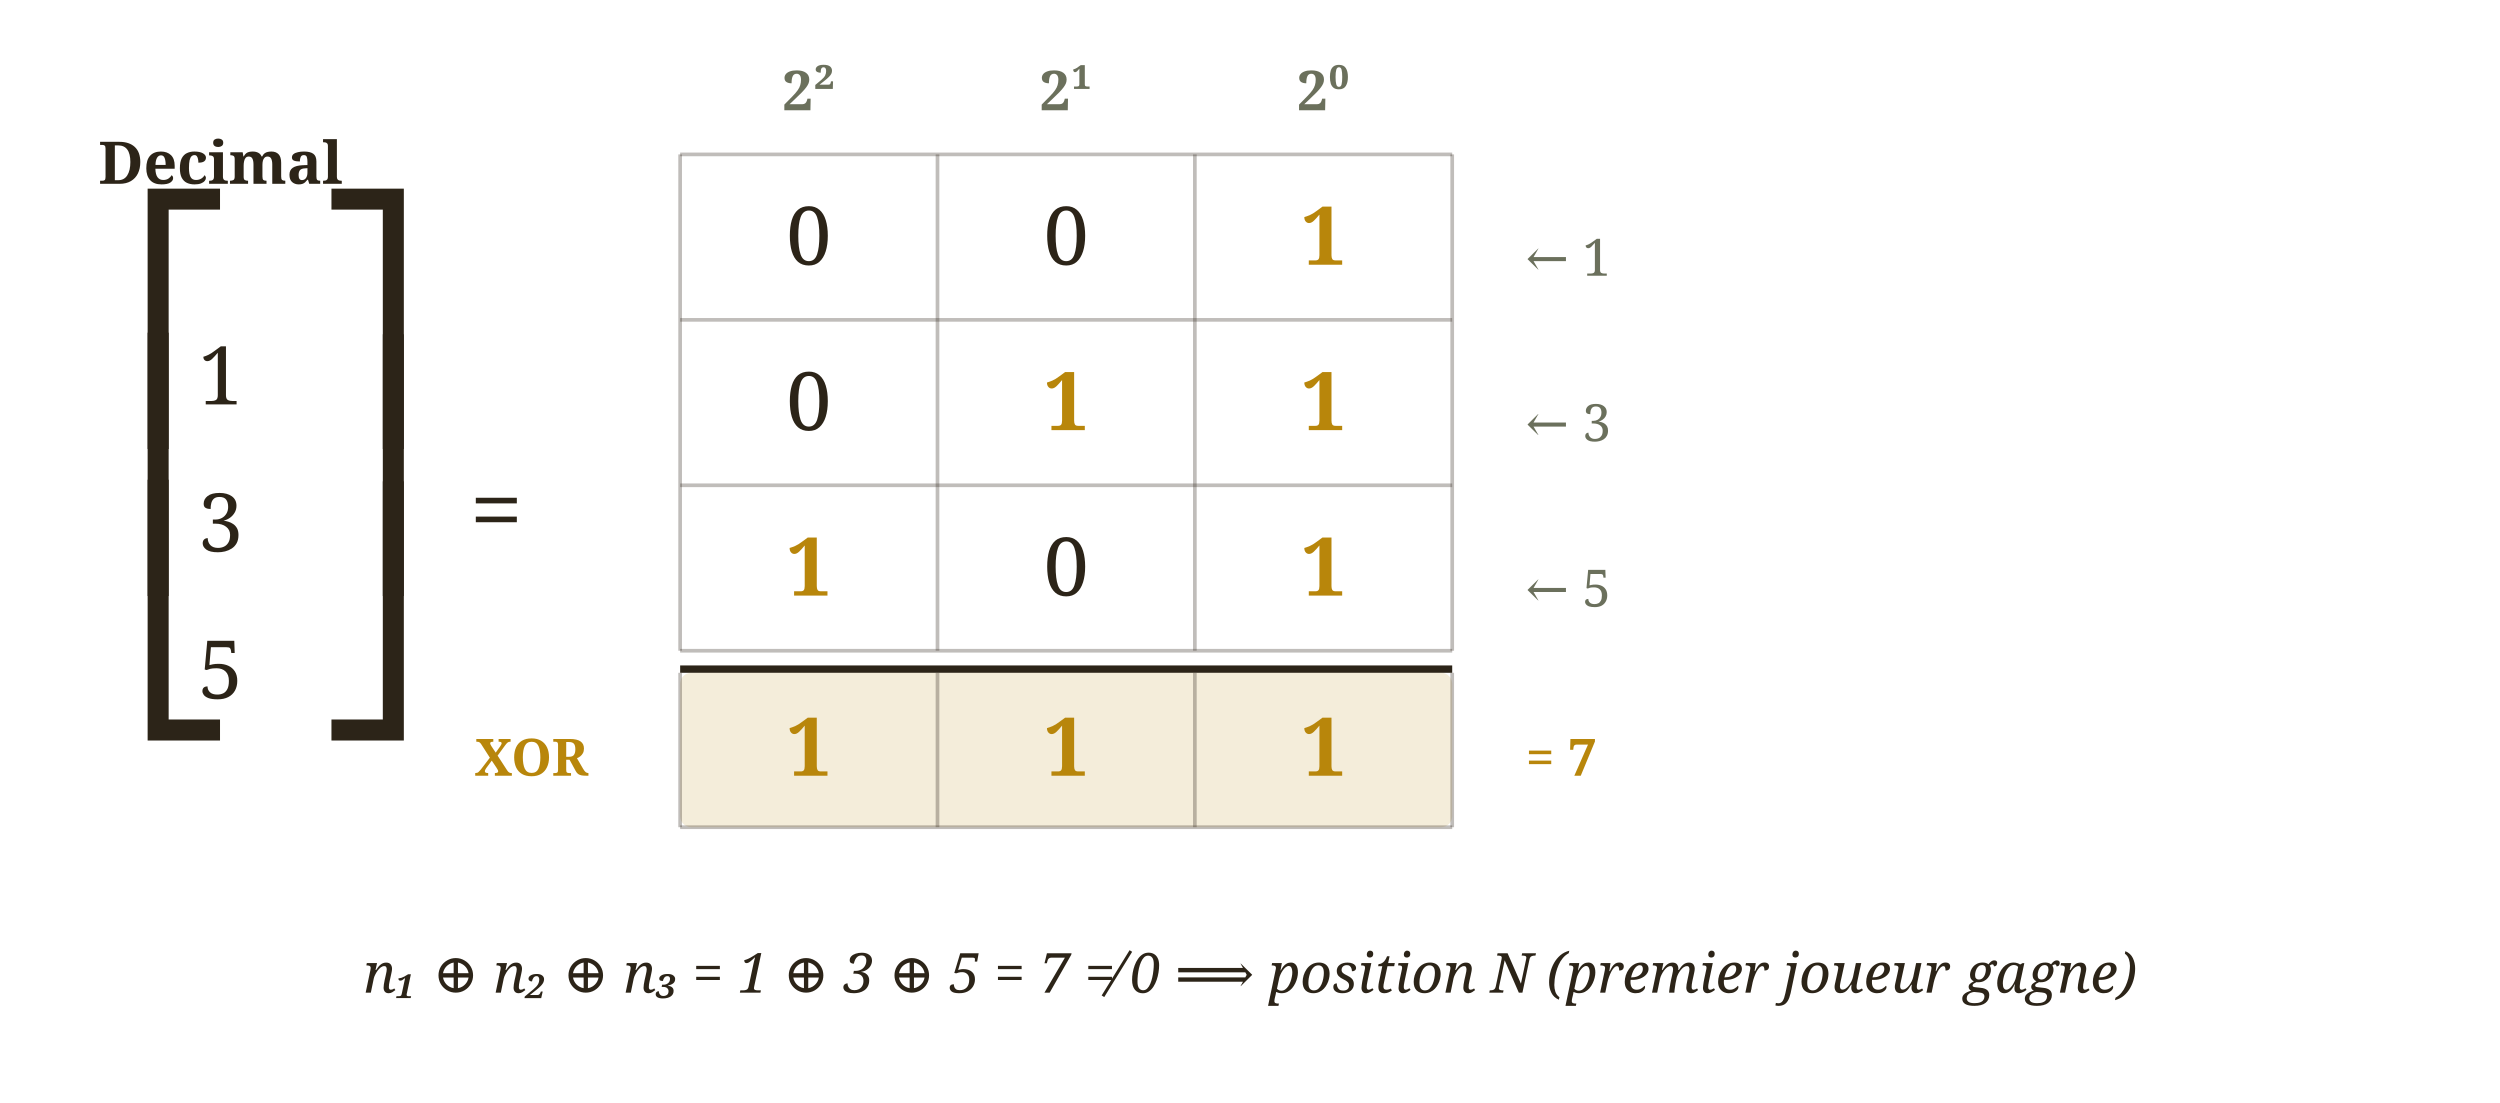
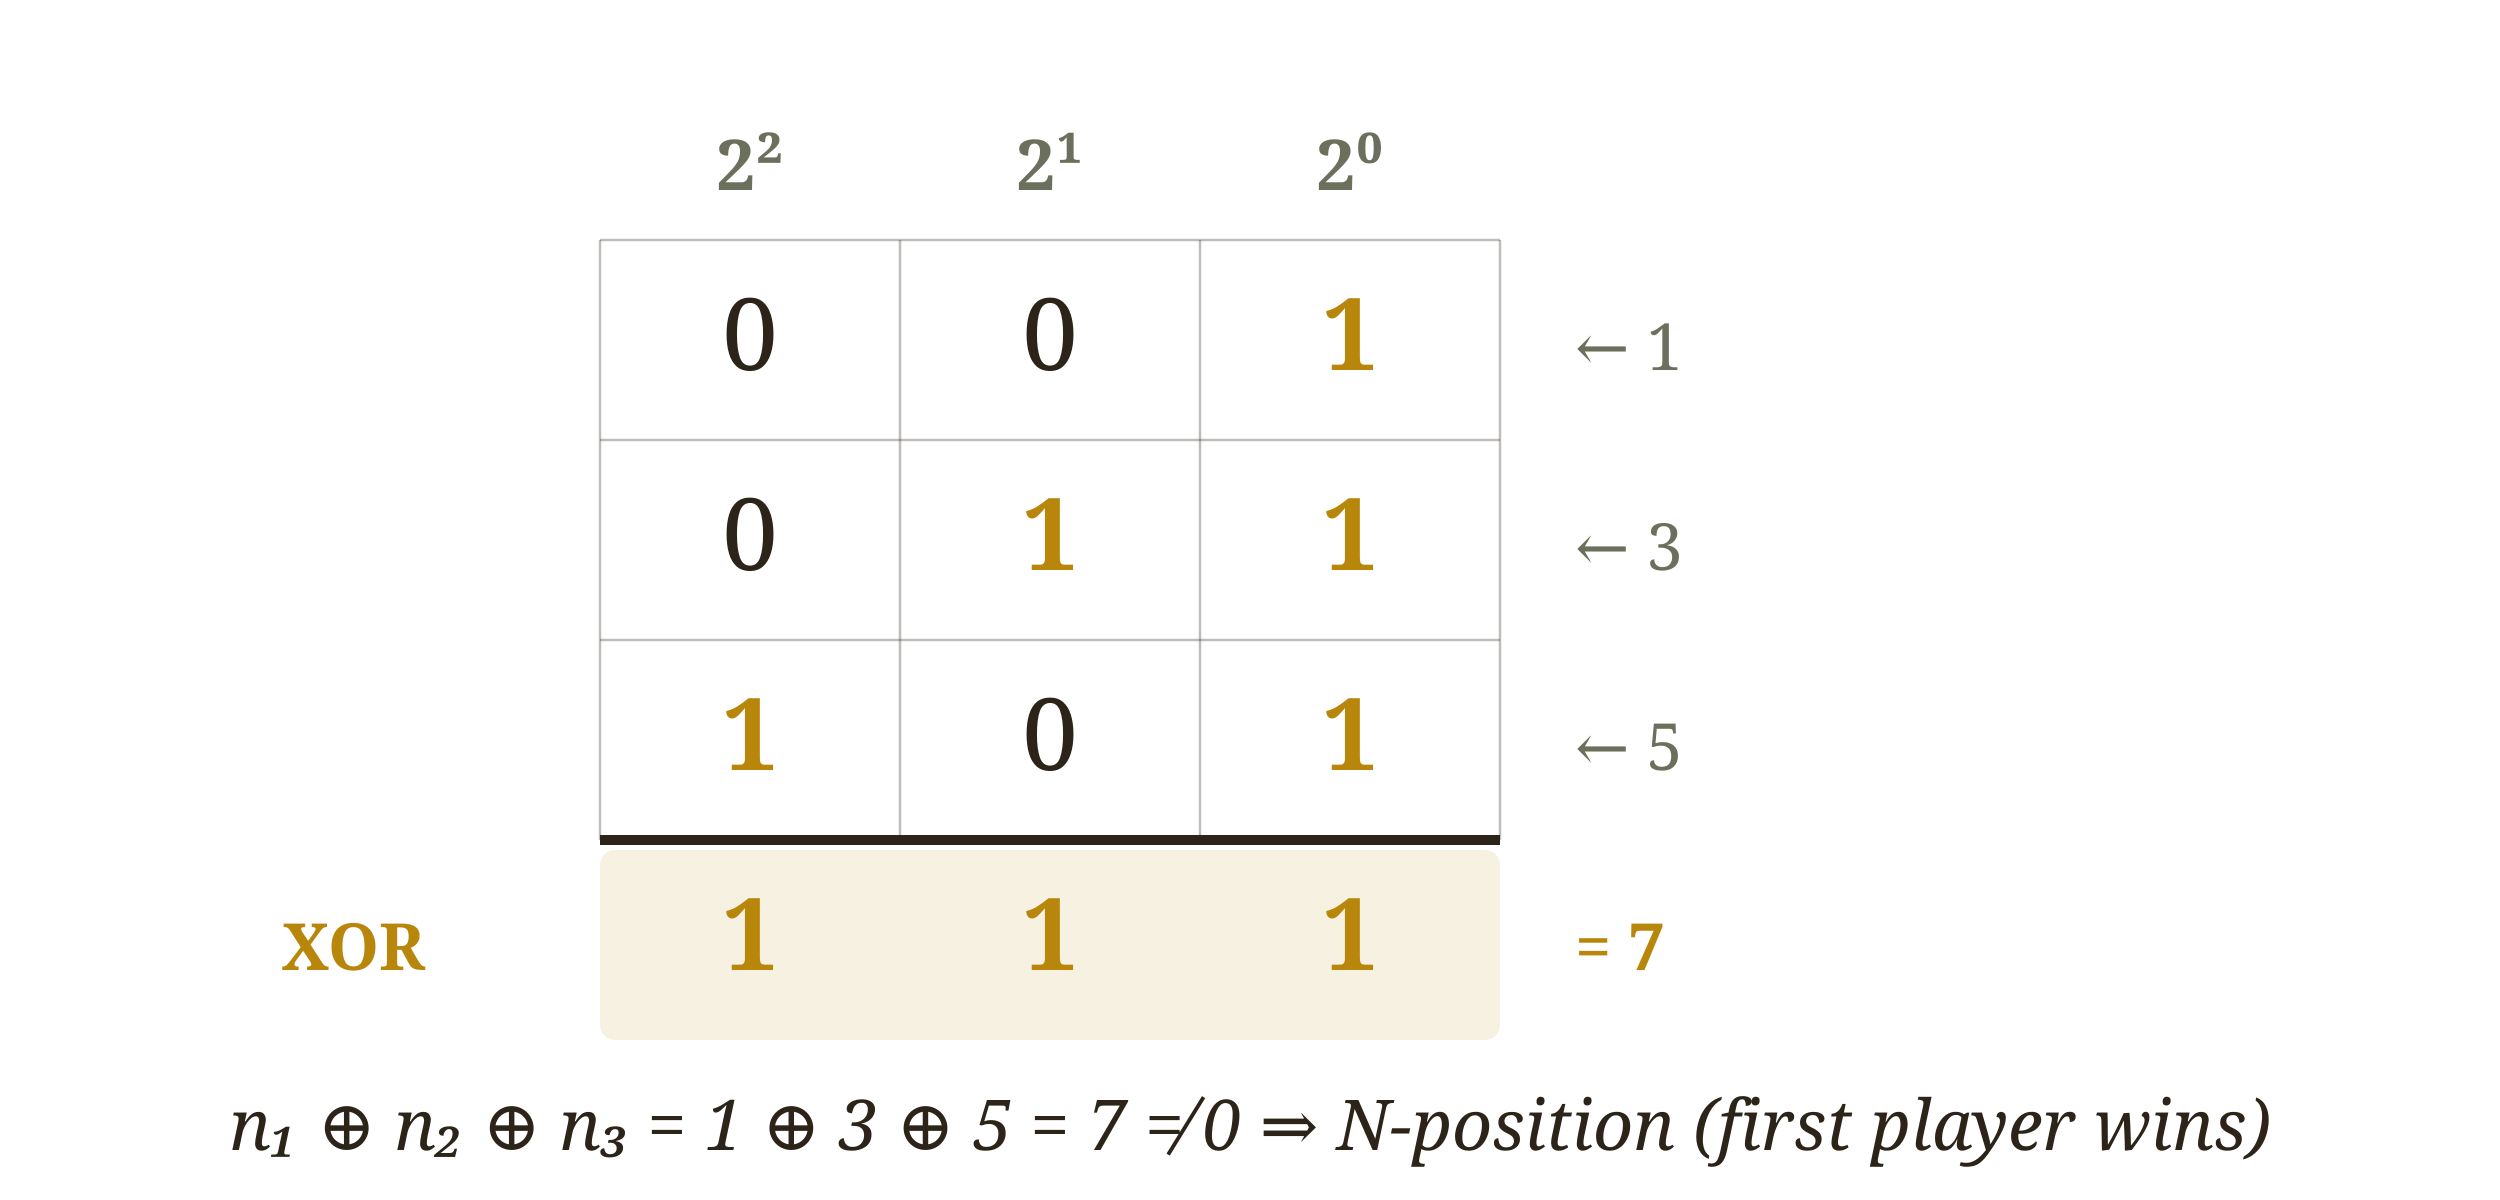
- <svg xmlns="http://www.w3.org/2000/svg" width="680" height="300" viewBox="0 0 680 300">
-   <g transform="translate(60, 50)">
-     <text x="0" y="0" font-family="Georgia, serif" font-size="16" fill="#2C2418" font-weight="bold" text-anchor="middle">Decimal</text>
-     <text x="-25" y="57" font-family="Georgia, serif" font-size="60" fill="#2C2418" font-weight="100">⎡</text>
-     <text x="-25" y="97" font-family="Georgia, serif" font-size="60" fill="#2C2418" font-weight="100">⎢</text>
-     <text x="-25" y="137" font-family="Georgia, serif" font-size="60" fill="#2C2418" font-weight="100">⎣</text>
-     <text x="25" y="57" font-family="Georgia, serif" font-size="60" fill="#2C2418" font-weight="100">⎤</text>
-     <text x="25" y="97" font-family="Georgia, serif" font-size="60" fill="#2C2418" font-weight="100">⎥</text>
-     <text x="25" y="137" font-family="Georgia, serif" font-size="60" fill="#2C2418" font-weight="100">⎦</text>
-     <text x="0" y="60" font-family="Georgia, serif" font-size="22" fill="#2C2418" text-anchor="middle">1</text>
-     <text x="0" y="100" font-family="Georgia, serif" font-size="22" fill="#2C2418" text-anchor="middle">3</text>
-     <text x="0" y="140" font-family="Georgia, serif" font-size="22" fill="#2C2418" text-anchor="middle">5</text>
+ <svg xmlns="http://www.w3.org/2000/svg" width="500" height="240" viewBox="0 0 500 240">
+   <g transform="translate(120, 20)">
+     <text x="30" y="18" text-anchor="middle" font-family="Georgia, serif" font-size="14" fill="#6B705C" font-weight="bold">2²</text>
+     <text x="90" y="18" text-anchor="middle" font-family="Georgia, serif" font-size="14" fill="#6B705C" font-weight="bold">2¹</text>
+     <text x="150" y="18" text-anchor="middle" font-family="Georgia, serif" font-size="14" fill="#6B705C" font-weight="bold">2⁰</text>
+     <line x1="0" y1="28" x2="180" y2="28" stroke="#2C2418" stroke-width="0.5" stroke-opacity="0.3" />
+     <line x1="0" y1="68" x2="180" y2="68" stroke="#2C2418" stroke-width="0.5" stroke-opacity="0.3" />
+     <line x1="0" y1="108" x2="180" y2="108" stroke="#2C2418" stroke-width="0.5" stroke-opacity="0.3" />
+     <line x1="0" y1="148" x2="180" y2="148" stroke="#2C2418" stroke-width="0.5" stroke-opacity="0.3" />
+     <line x1="0" y1="28" x2="0" y2="148" stroke="#2C2418" stroke-width="0.5" stroke-opacity="0.3" />
+     <line x1="60" y1="28" x2="60" y2="148" stroke="#2C2418" stroke-width="0.5" stroke-opacity="0.3" />
+     <line x1="120" y1="28" x2="120" y2="148" stroke="#2C2418" stroke-width="0.5" stroke-opacity="0.3" />
+     <line x1="180" y1="28" x2="180" y2="148" stroke="#2C2418" stroke-width="0.5" stroke-opacity="0.3" />
+     <text x="30" y="54" text-anchor="middle" font-family="Georgia, serif" font-size="20" fill="#2C2418">0</text>
+     <text x="90" y="54" text-anchor="middle" font-family="Georgia, serif" font-size="20" fill="#2C2418">0</text>
+     <text x="150" y="54" text-anchor="middle" font-family="Georgia, serif" font-size="20" fill="#B8860B" font-weight="bold">1</text>
+     <text x="195" y="54" text-anchor="start" font-family="Georgia, serif" font-size="13" fill="#6B705C">← 1</text>
+     <text x="30" y="94" text-anchor="middle" font-family="Georgia, serif" font-size="20" fill="#2C2418">0</text>
+     <text x="90" y="94" text-anchor="middle" font-family="Georgia, serif" font-size="20" fill="#B8860B" font-weight="bold">1</text>
+     <text x="150" y="94" text-anchor="middle" font-family="Georgia, serif" font-size="20" fill="#B8860B" font-weight="bold">1</text>
+     <text x="195" y="94" text-anchor="start" font-family="Georgia, serif" font-size="13" fill="#6B705C">← 3</text>
+     <text x="30" y="134" text-anchor="middle" font-family="Georgia, serif" font-size="20" fill="#B8860B" font-weight="bold">1</text>
+     <text x="90" y="134" text-anchor="middle" font-family="Georgia, serif" font-size="20" fill="#2C2418">0</text>
+     <text x="150" y="134" text-anchor="middle" font-family="Georgia, serif" font-size="20" fill="#B8860B" font-weight="bold">1</text>
+     <text x="195" y="134" text-anchor="start" font-family="Georgia, serif" font-size="13" fill="#6B705C">← 5</text>
+     <line x1="0" y1="148" x2="180" y2="148" stroke="#2C2418" stroke-width="2" />
+     <rect x="0" y="150" width="180" height="38" fill="#B8860B" fill-opacity="0.12" rx="3" />
+     <text x="-35" y="174" text-anchor="end" font-family="Georgia, serif" font-size="13" fill="#B8860B" font-weight="bold">XOR</text>
+     <text x="30" y="174" text-anchor="middle" font-family="Georgia, serif" font-size="20" fill="#B8860B" font-weight="bold">1</text>
+     <text x="90" y="174" text-anchor="middle" font-family="Georgia, serif" font-size="20" fill="#B8860B" font-weight="bold">1</text>
+     <text x="150" y="174" text-anchor="middle" font-family="Georgia, serif" font-size="20" fill="#B8860B" font-weight="bold">1</text>
+     <text x="195" y="174" text-anchor="start" font-family="Georgia, serif" font-size="13" fill="#B8860B" font-weight="bold">= 7</text>
  </g>
-   <text x="135" y="148" font-family="Georgia, serif" font-size="26" fill="#2C2418" text-anchor="middle">=</text>
-   <g transform="translate(220, 30)">
-     <text x="0" y="0" font-family="Georgia, serif" font-size="15" fill="#6B705C" text-anchor="middle" font-weight="bold">2²</text>
-     <text x="70" y="0" font-family="Georgia, serif" font-size="15" fill="#6B705C" text-anchor="middle" font-weight="bold">2¹</text>
-     <text x="140" y="0" font-family="Georgia, serif" font-size="15" fill="#6B705C" text-anchor="middle" font-weight="bold">2⁰</text>
-     <text x="195" y="45" font-family="Georgia, serif" font-size="14" fill="#6B705C" text-anchor="start">← 1</text>
-     <text x="195" y="90" font-family="Georgia, serif" font-size="14" fill="#6B705C" text-anchor="start">← 3</text>
-     <text x="195" y="135" font-family="Georgia, serif" font-size="14" fill="#6B705C" text-anchor="start">← 5</text>
-     <line x1="-35" y1="12" x2="175" y2="12" stroke="#2C2418" stroke-width="1" stroke-opacity="0.3" />
-     <line x1="-35" y1="57" x2="175" y2="57" stroke="#2C2418" stroke-width="1" stroke-opacity="0.3" />
-     <line x1="-35" y1="102" x2="175" y2="102" stroke="#2C2418" stroke-width="1" stroke-opacity="0.3" />
-     <line x1="-35" y1="147" x2="175" y2="147" stroke="#2C2418" stroke-width="1" stroke-opacity="0.3" />
-     <line x1="-35" y1="12" x2="-35" y2="147" stroke="#2C2418" stroke-width="1" stroke-opacity="0.3" />
-     <line x1="35" y1="12" x2="35" y2="147" stroke="#2C2418" stroke-width="1" stroke-opacity="0.3" />
-     <line x1="105" y1="12" x2="105" y2="147" stroke="#2C2418" stroke-width="1" stroke-opacity="0.3" />
-     <line x1="175" y1="12" x2="175" y2="147" stroke="#2C2418" stroke-width="1" stroke-opacity="0.3" />
-     <text x="0" y="42" font-family="Georgia, serif" font-size="22" fill="#2C2418" text-anchor="middle">0</text>
-     <text x="70" y="42" font-family="Georgia, serif" font-size="22" fill="#2C2418" text-anchor="middle">0</text>
-     <text x="140" y="42" font-family="Georgia, serif" font-size="22" fill="#B8860B" text-anchor="middle" font-weight="bold">1</text>
-     <text x="0" y="87" font-family="Georgia, serif" font-size="22" fill="#2C2418" text-anchor="middle">0</text>
-     <text x="70" y="87" font-family="Georgia, serif" font-size="22" fill="#B8860B" text-anchor="middle" font-weight="bold">1</text>
-     <text x="140" y="87" font-family="Georgia, serif" font-size="22" fill="#B8860B" text-anchor="middle" font-weight="bold">1</text>
-     <text x="0" y="132" font-family="Georgia, serif" font-size="22" fill="#B8860B" text-anchor="middle" font-weight="bold">1</text>
-     <text x="70" y="132" font-family="Georgia, serif" font-size="22" fill="#2C2418" text-anchor="middle">0</text>
-     <text x="140" y="132" font-family="Georgia, serif" font-size="22" fill="#B8860B" text-anchor="middle" font-weight="bold">1</text>
-     <line x1="-35" y1="152" x2="175" y2="152" stroke="#2C2418" stroke-width="2" />
-     <rect x="-35" y="153" width="210" height="42" fill="#B8860B" fill-opacity="0.15" rx="3" />
-     <line x1="-35" y1="195" x2="175" y2="195" stroke="#2C2418" stroke-width="1" stroke-opacity="0.3" />
-     <line x1="-35" y1="153" x2="-35" y2="195" stroke="#2C2418" stroke-width="1" stroke-opacity="0.3" />
-     <line x1="35" y1="153" x2="35" y2="195" stroke="#2C2418" stroke-width="1" stroke-opacity="0.3" />
-     <line x1="105" y1="153" x2="105" y2="195" stroke="#2C2418" stroke-width="1" stroke-opacity="0.3" />
-     <line x1="175" y1="153" x2="175" y2="195" stroke="#2C2418" stroke-width="1" stroke-opacity="0.3" />
-     <text x="-60" y="181" font-family="Georgia, serif" font-size="14" fill="#B8860B" text-anchor="end" font-weight="bold">XOR</text>
-     <text x="0" y="181" font-family="Georgia, serif" font-size="22" fill="#B8860B" text-anchor="middle" font-weight="bold">1</text>
-     <text x="70" y="181" font-family="Georgia, serif" font-size="22" fill="#B8860B" text-anchor="middle" font-weight="bold">1</text>
-     <text x="140" y="181" font-family="Georgia, serif" font-size="22" fill="#B8860B" text-anchor="middle" font-weight="bold">1</text>
-     <text x="195" y="181" font-family="Georgia, serif" font-size="14" fill="#B8860B" text-anchor="start" font-weight="bold">= 7</text>
-   </g>
-   <text x="340" y="270" text-anchor="middle" font-family="Georgia, serif" font-size="15" fill="#2C2418" font-style="italic">
-     n₁ ⊕ n₂ ⊕ n₃ = 1 ⊕ 3 ⊕ 5 = 7 ≠ 0  ⟹  position N (premier joueur gagne)
+   <text x="250" y="230" text-anchor="middle" font-family="Georgia, serif" font-size="14" fill="#2C2418" font-style="italic">
+     n₁ ⊕ n₂ ⊕ n₃ = 1 ⊕ 3 ⊕ 5 = 7 ≠ 0 ⇒ N-position (first player wins)
  </text>
</svg>
